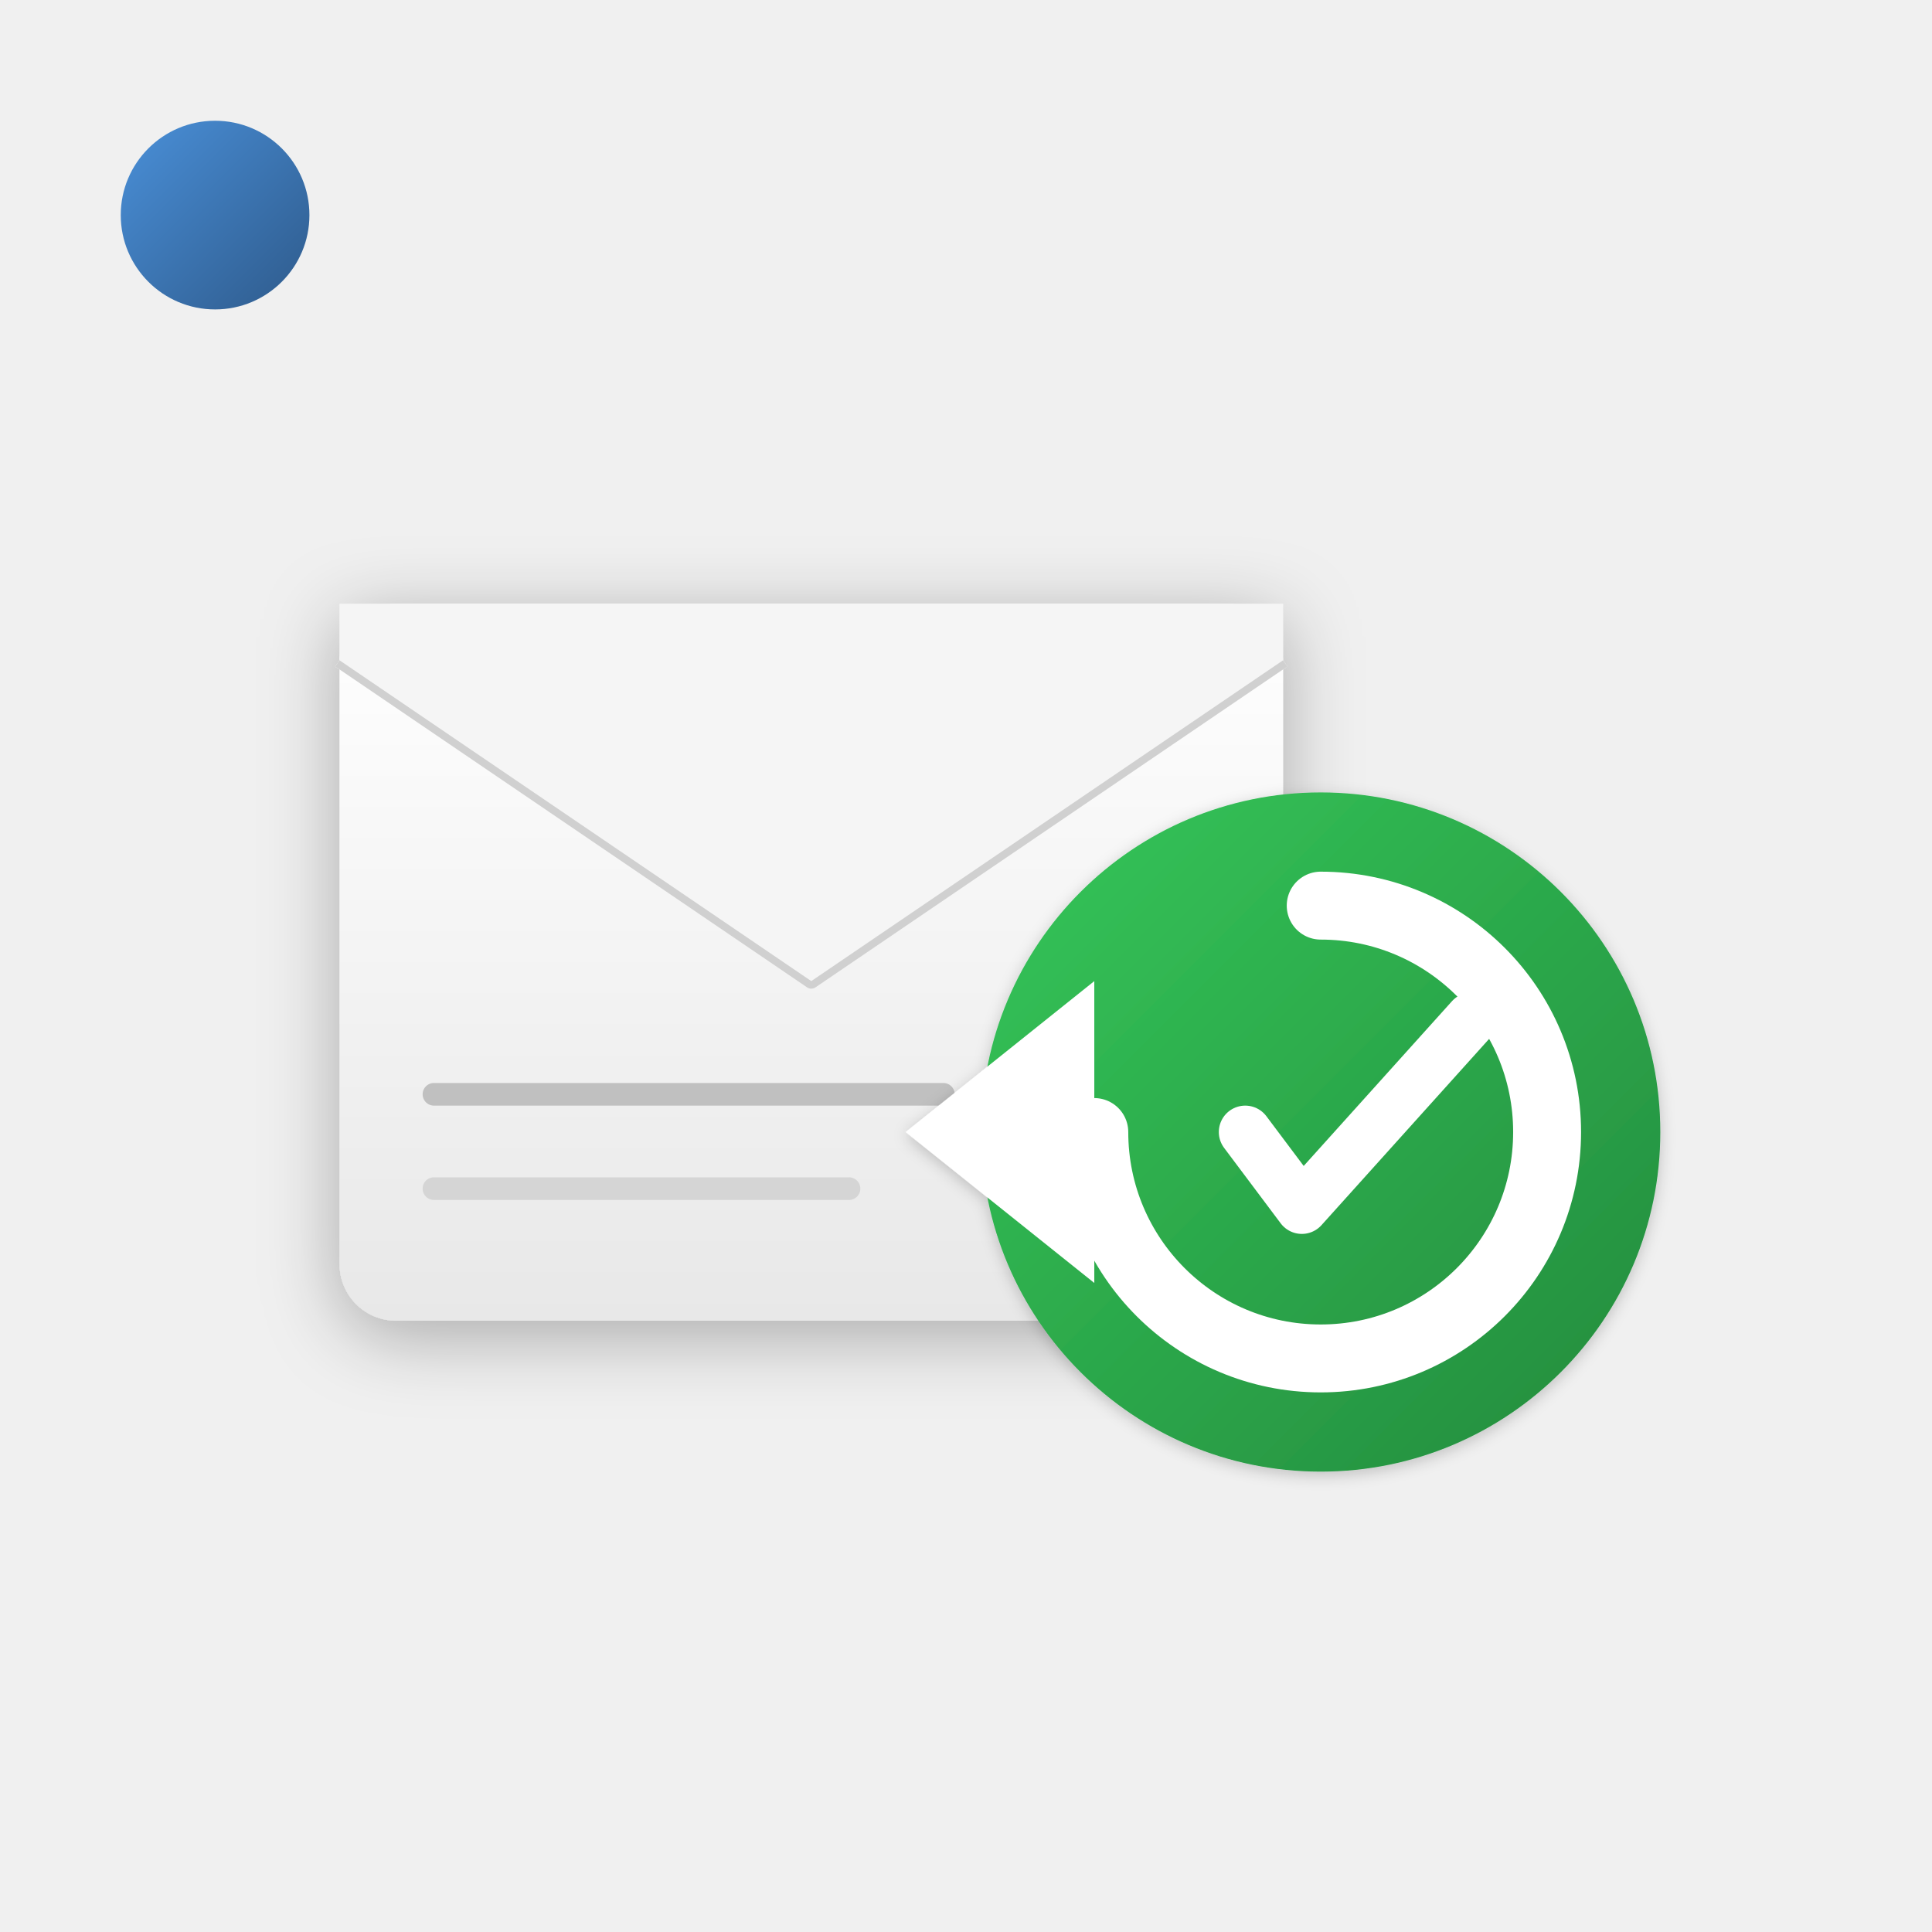
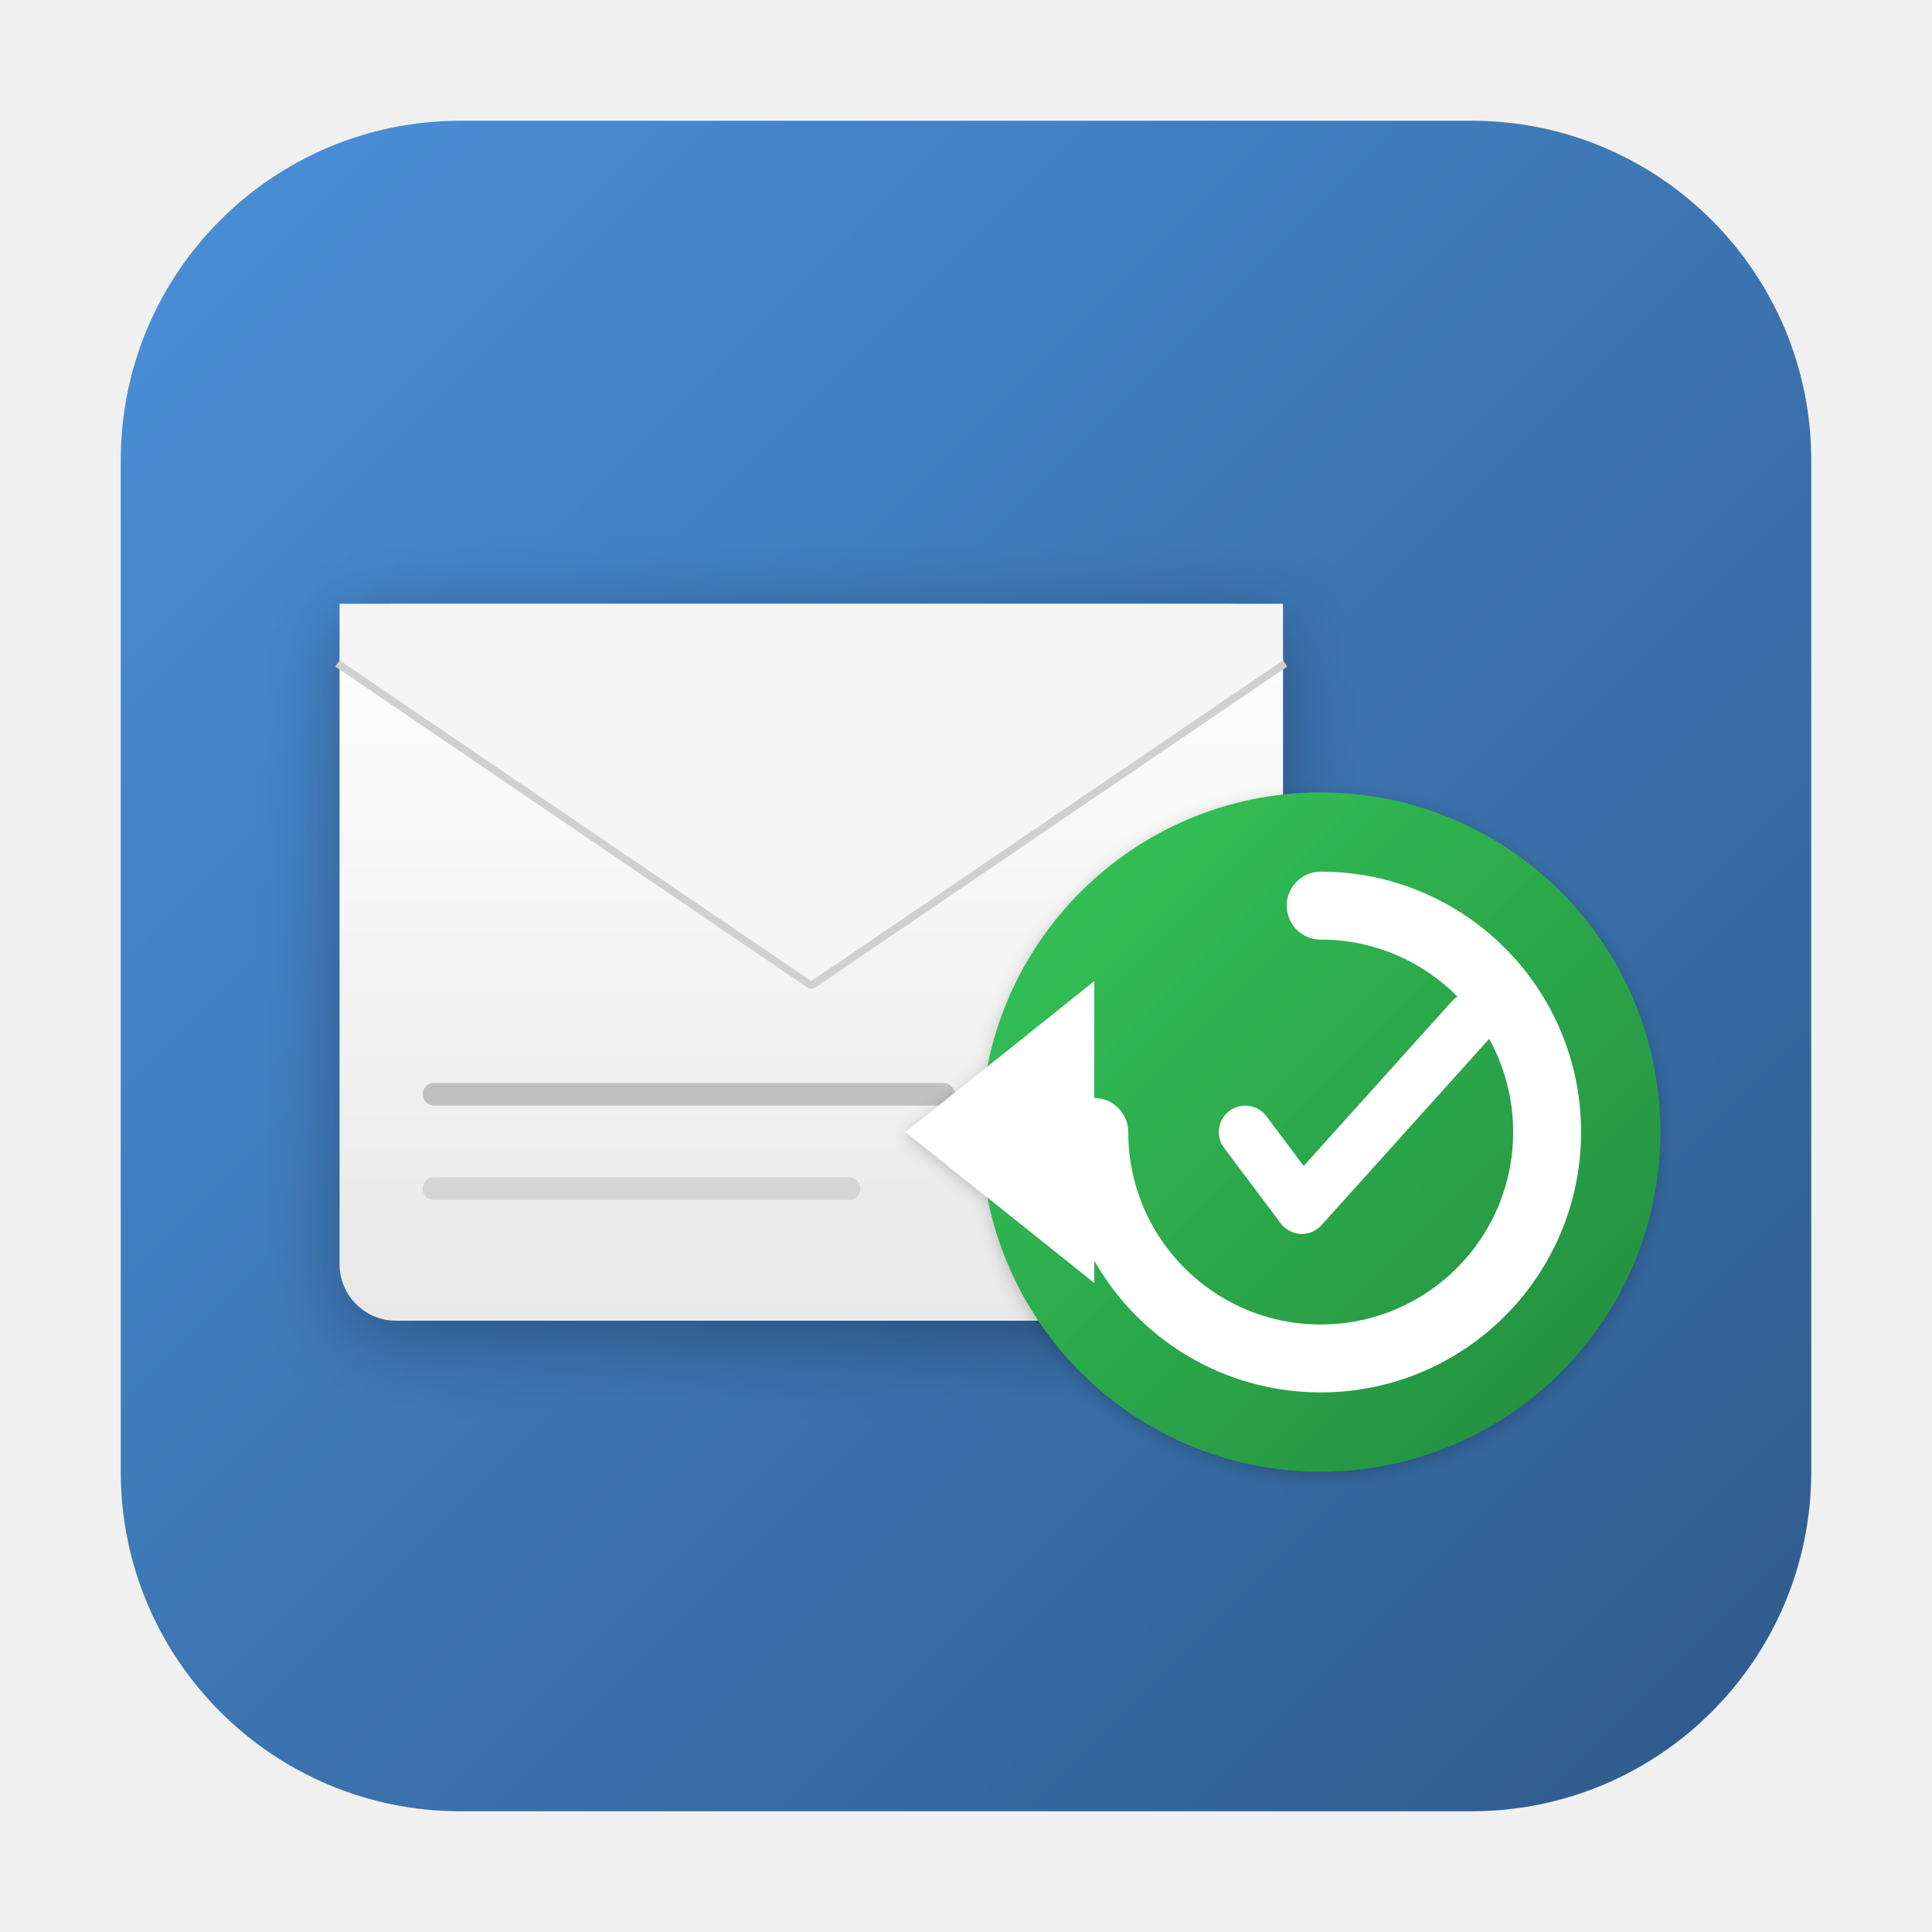
<svg xmlns="http://www.w3.org/2000/svg" viewBox="0 0 1024 1024">
  <defs>
    <linearGradient id="bgGrad" x1="0%" y1="0%" x2="100%" y2="100%">
      <stop offset="0%" style="stop-color:#4A90D9" />
      <stop offset="100%" style="stop-color:#2E5A8B" />
    </linearGradient>
    <linearGradient id="envGrad" x1="0%" y1="0%" x2="0%" y2="100%">
      <stop offset="0%" style="stop-color:#FFFFFF" />
      <stop offset="100%" style="stop-color:#E8E8E8" />
    </linearGradient>
    <linearGradient id="arrowGrad" x1="0%" y1="0%" x2="100%" y2="100%">
      <stop offset="0%" style="stop-color:#34C759" />
      <stop offset="100%" style="stop-color:#248A3D" />
    </linearGradient>
    <filter id="shadow" x="-20%" y="-20%" width="140%" height="140%">
      <feDropShadow dx="0" dy="8" stdDeviation="20" flood-color="#000" flood-opacity="0.3" />
    </filter>
    <filter id="innerShadow" x="-20%" y="-20%" width="140%" height="140%">
      <feDropShadow dx="0" dy="2" stdDeviation="4" flood-color="#000" flood-opacity="0.2" />
    </filter>
  </defs>
-   <rect x="64" y="64" width="100" height="100" rx="180" ry="180" fill="url(#bgGrad)" />
+   <rect x="64" y="64" width="896" height="896" rx="180" ry="180" fill="url(#bgGrad)" />
  <g filter="url(#shadow)">
    <rect x="180" y="320" width="500" height="380" rx="30" ry="30" fill="url(#envGrad)" />
    <path d="M180 350 L430 520 L680 350" fill="none" stroke="#D0D0D0" stroke-width="8" stroke-linejoin="round" />
    <path d="M180 320 L180 350 L430 520 L680 350 L680 320 Z" fill="#F5F5F5" stroke="none" />
    <line x1="230" y1="580" x2="500" y2="580" stroke="#C0C0C0" stroke-width="12" stroke-linecap="round" />
    <line x1="230" y1="630" x2="450" y2="630" stroke="#D5D5D5" stroke-width="12" stroke-linecap="round" />
  </g>
  <g filter="url(#innerShadow)">
    <circle cx="700" cy="600" r="180" fill="url(#arrowGrad)" />
    <path d="M700 480               A120 120 0 1 1 580 600" fill="none" stroke="#FFFFFF" stroke-width="36" stroke-linecap="round" />
    <polygon points="580,520 580,680 480,600" fill="#FFFFFF" />
    <path d="M660 600 L690 640 L780 540" fill="none" stroke="#FFFFFF" stroke-width="28" stroke-linecap="round" stroke-linejoin="round" />
  </g>
</svg>
